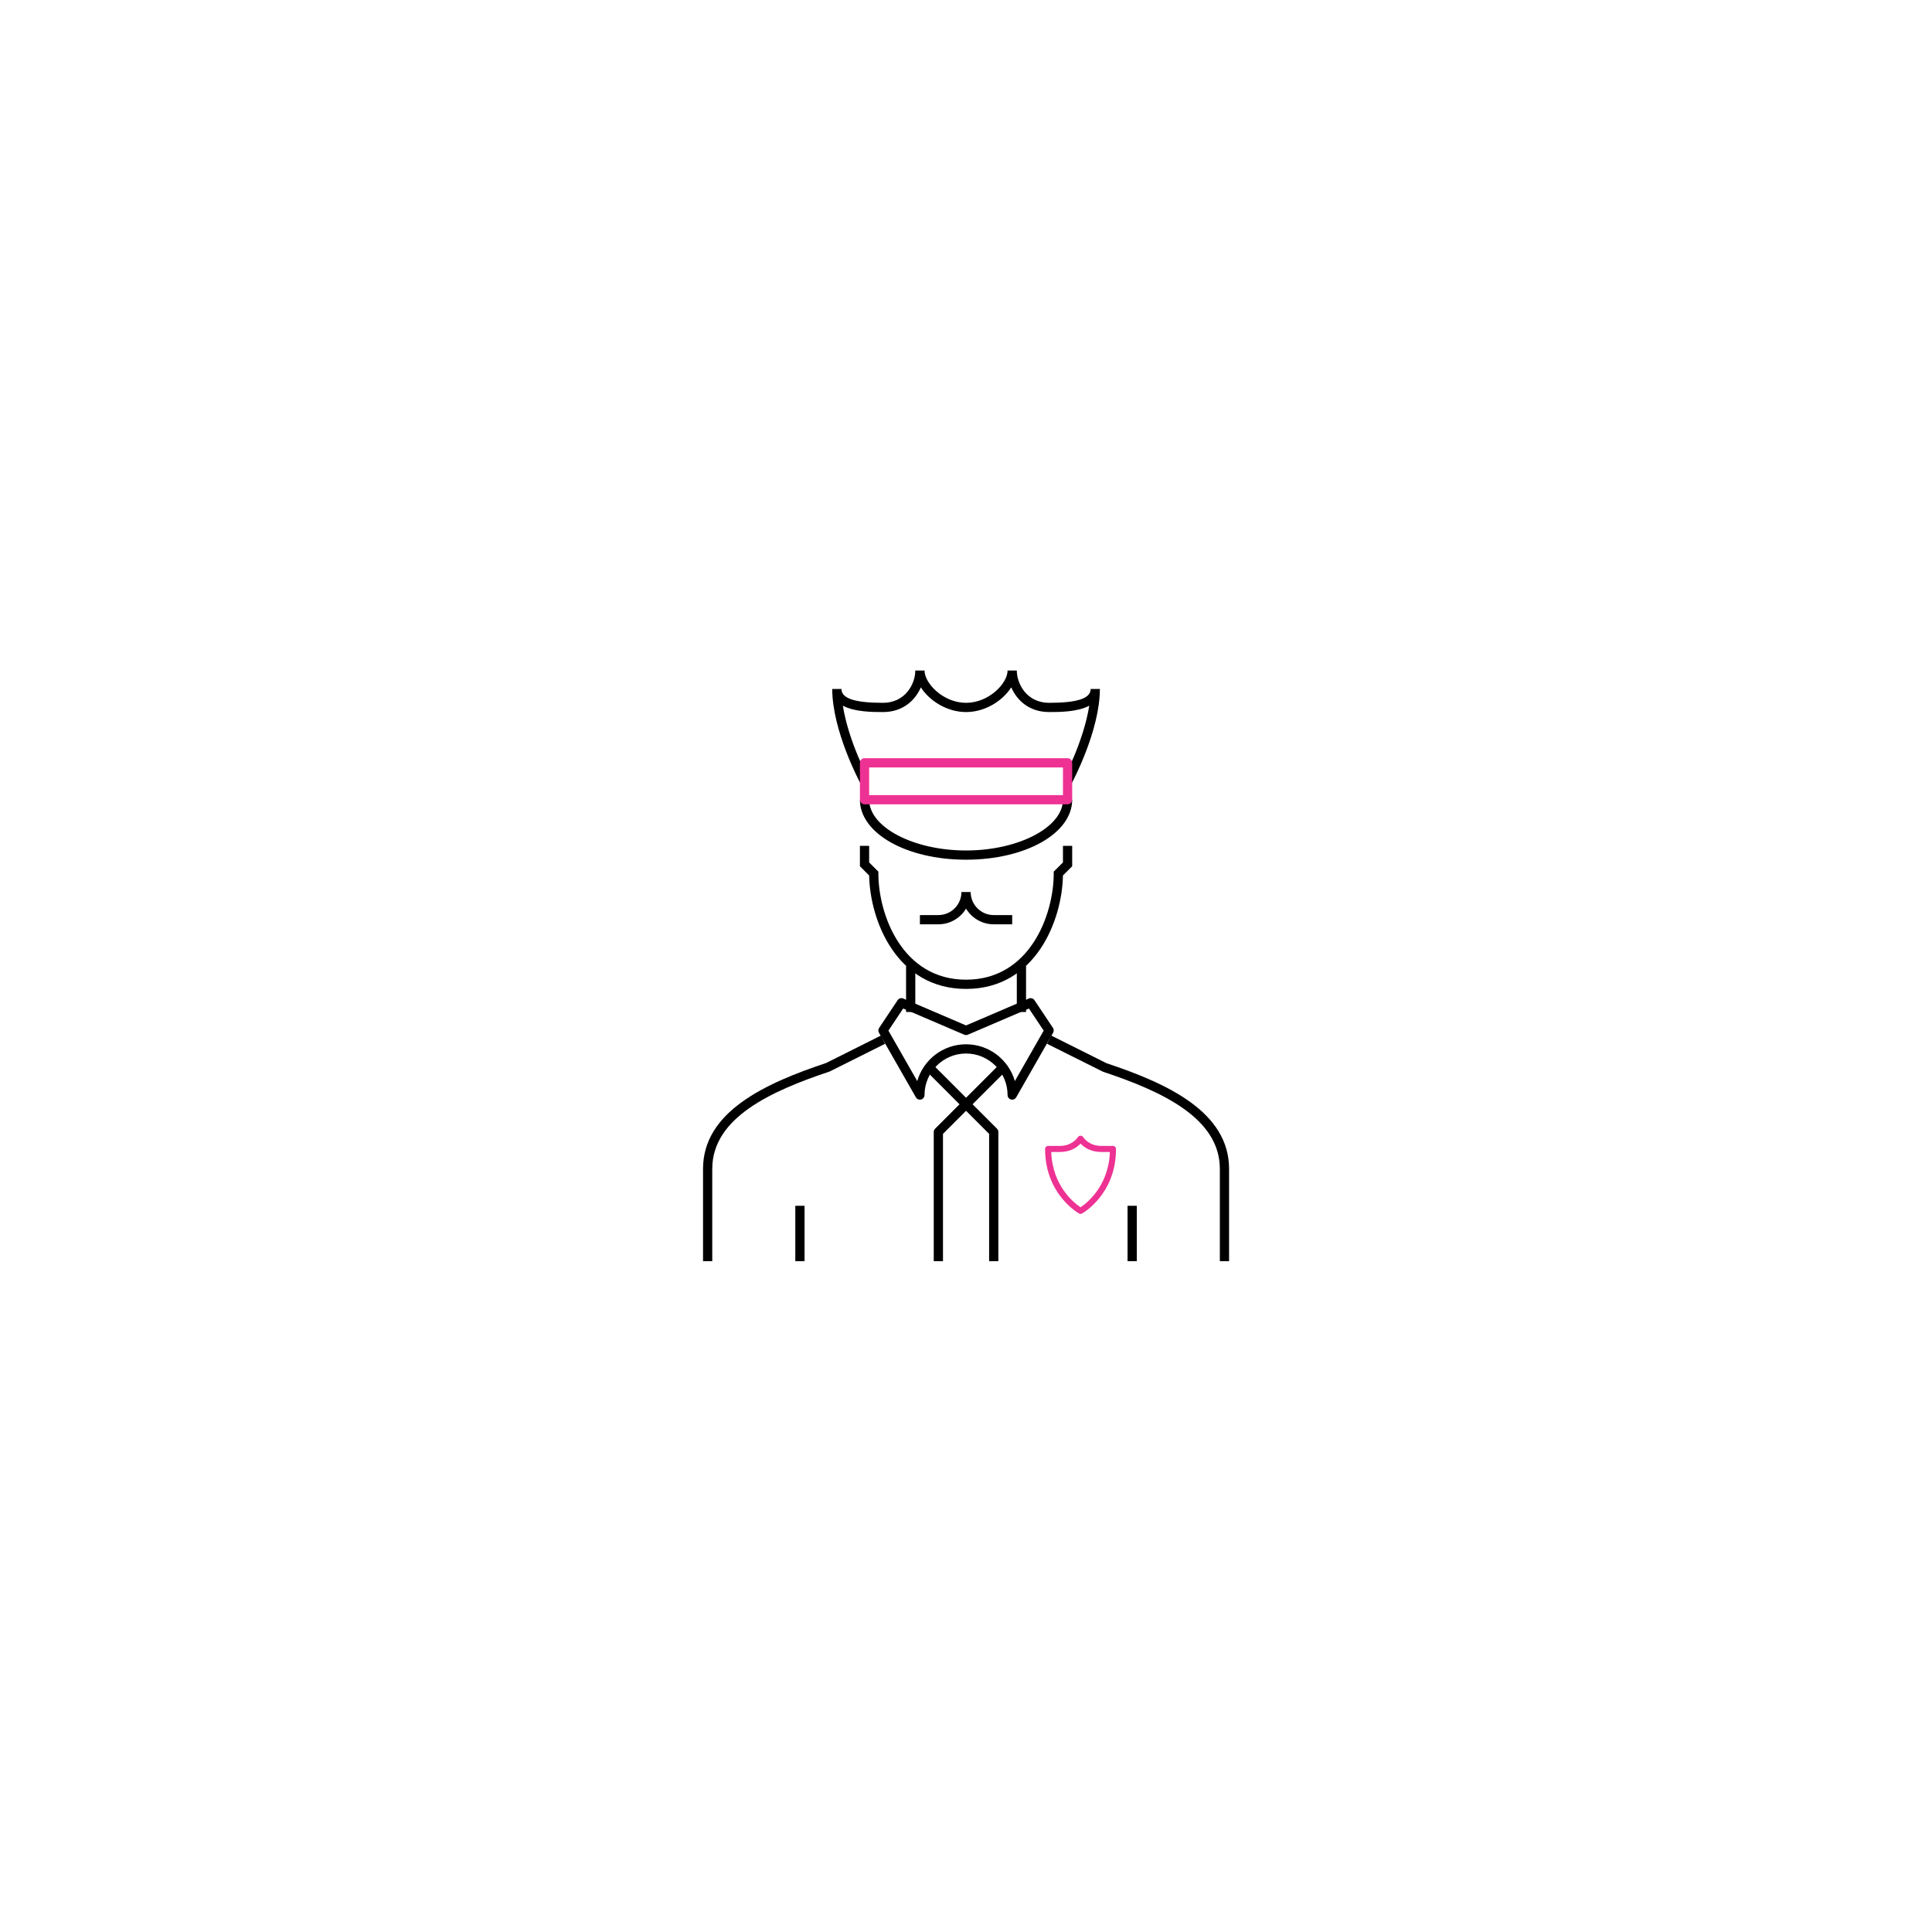
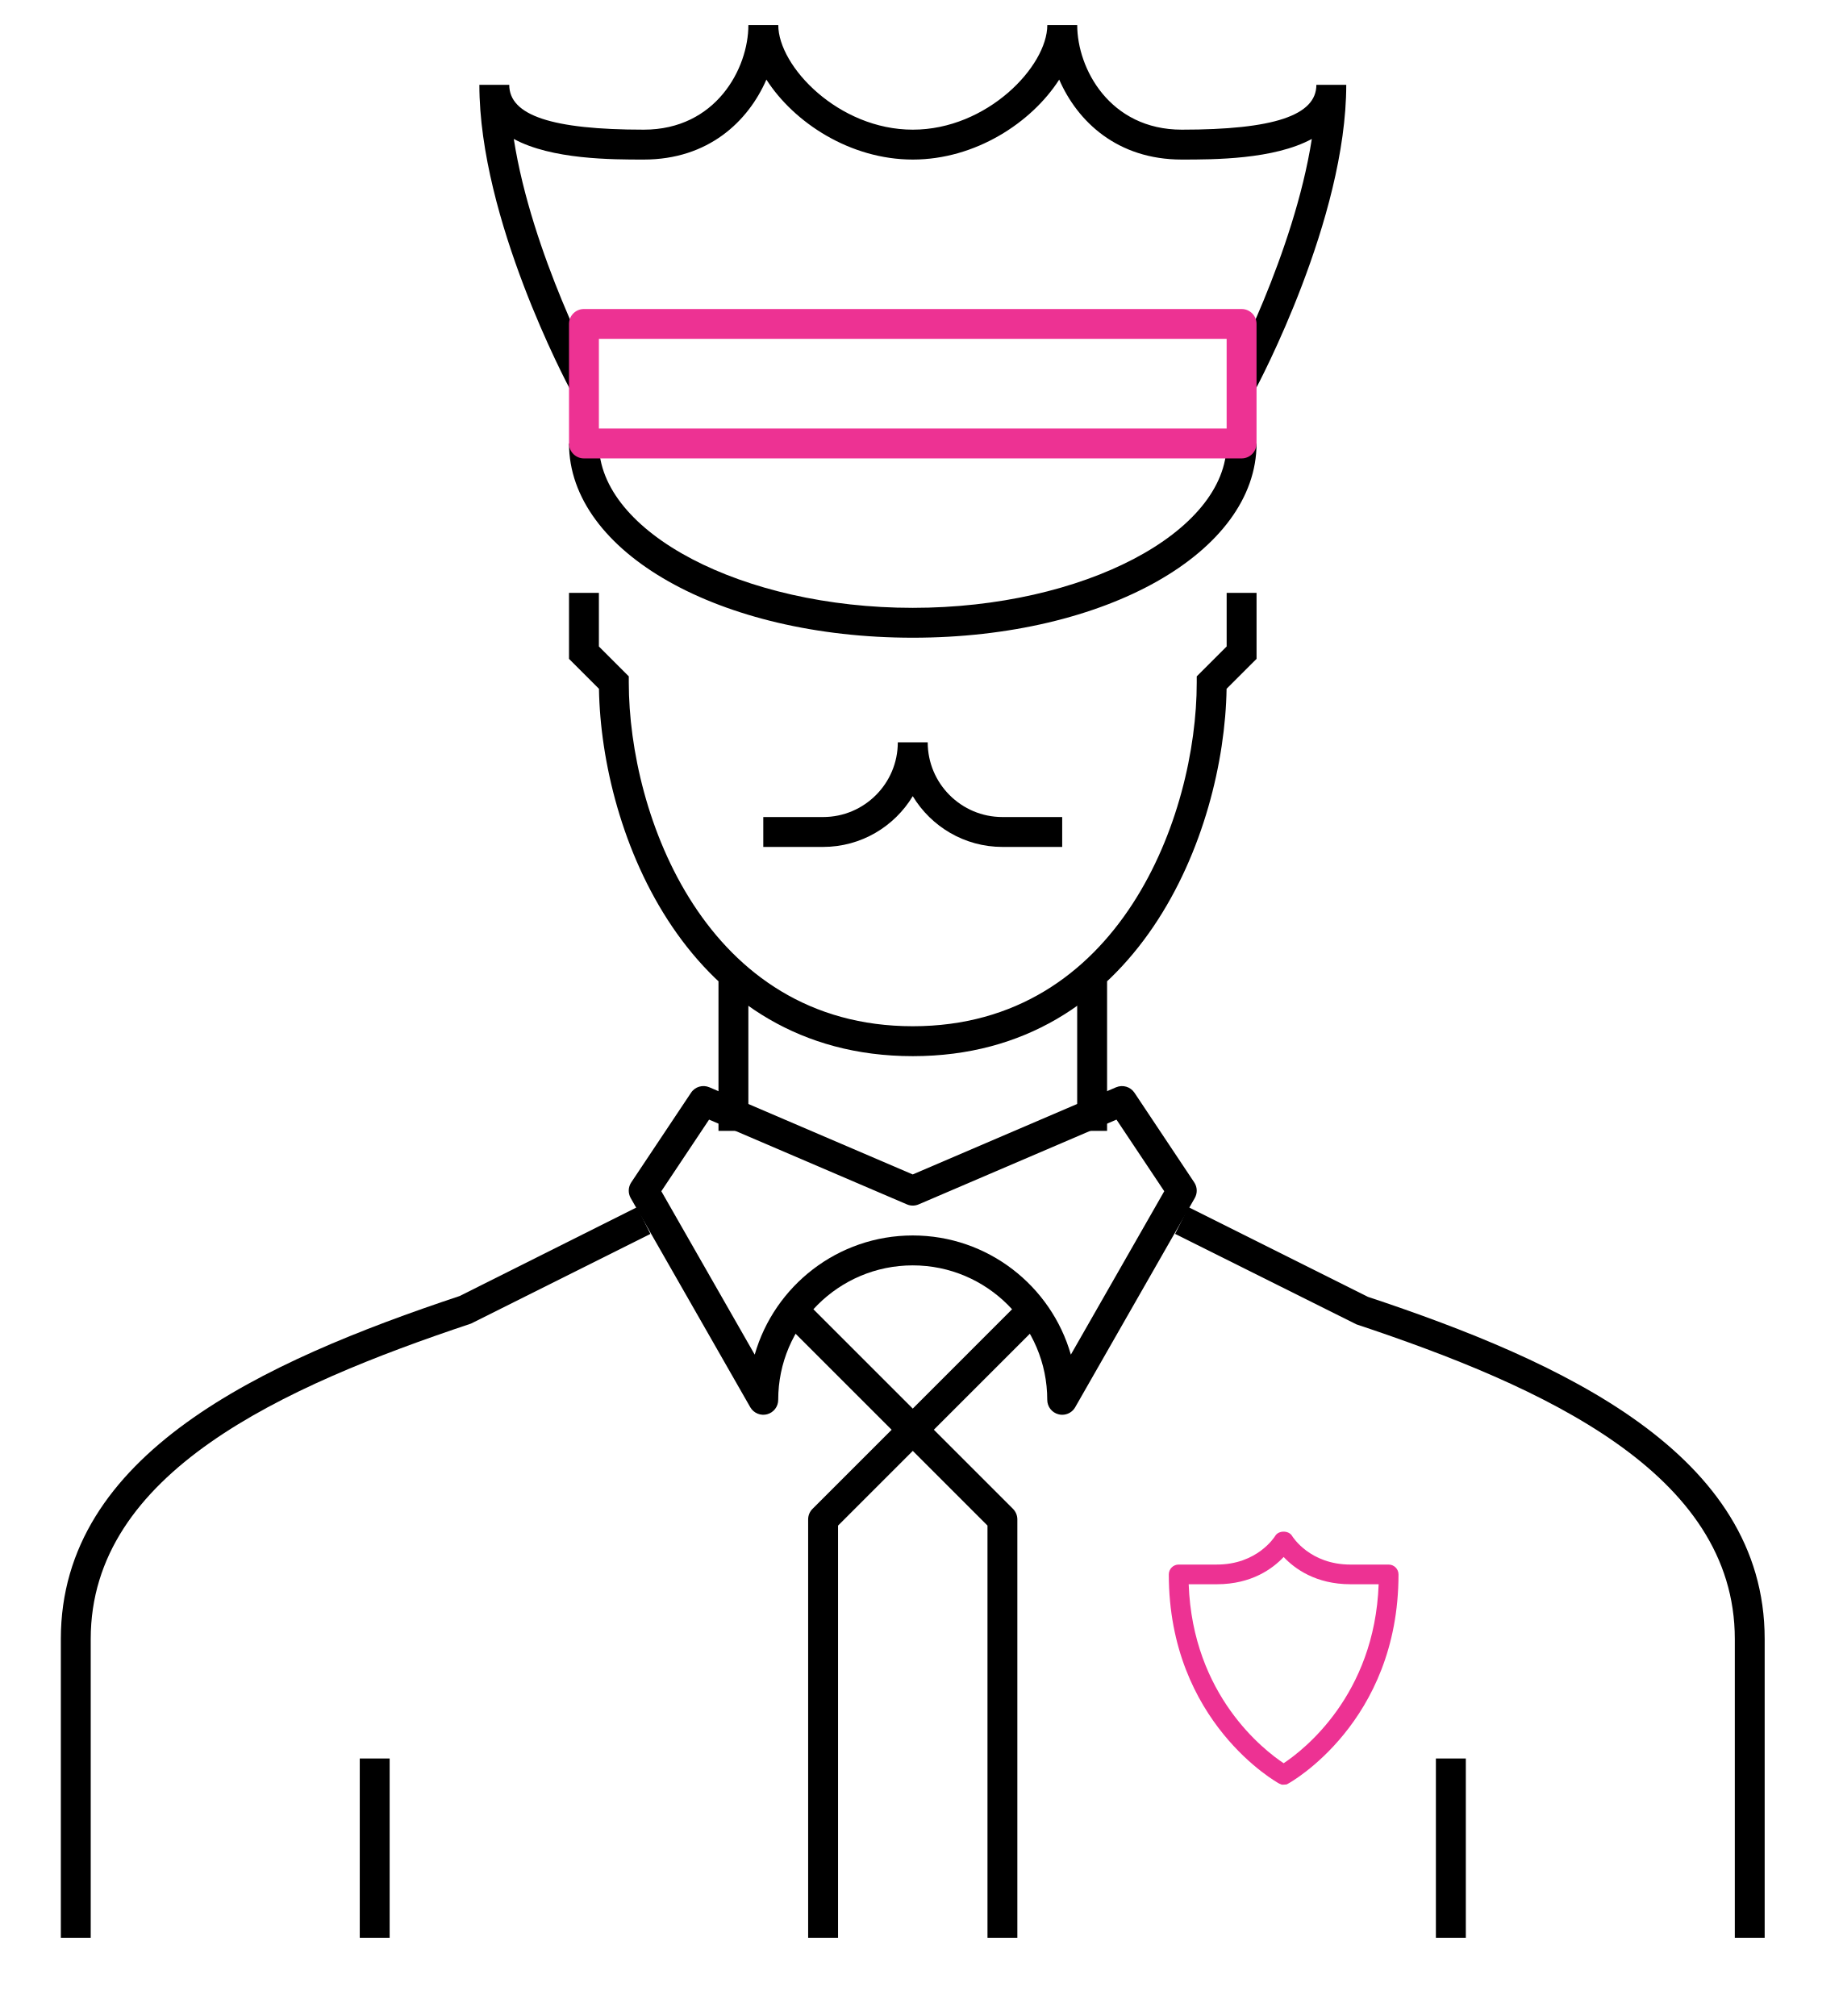
- <svg xmlns="http://www.w3.org/2000/svg" xmlns:xlink="http://www.w3.org/1999/xlink" version="1.1" id="Layer_1" x="0px" y="0px" width="360px" height="360px" viewBox="0 0 360 360" enable-background="new 0 0 360 360" xml:space="preserve">
+ <svg xmlns="http://www.w3.org/2000/svg" xmlns:xlink="http://www.w3.org/1999/xlink" version="1.1" id="Layer_1" x="0px" y="0px" width="106px" height="116px" viewBox="127.5 123.5 106 116" enable-background="new 127.5 123.5 106 116" xml:space="preserve">
  <g>
-     <defs>
-       <rect id="SVGID_1_" x="131" y="124.942" width="98.021" height="110.058" />
-     </defs>
-     <clipPath id="SVGID_2_">
-       <use xlink:href="#SVGID_1_" overflow="visible" />
-     </clipPath>
-     <g clip-path="url(#SVGID_2_)">
+     <g>
      <defs>
-         <path id="SVGID_3_" d="M179.84,163.751" />
+         <rect id="SVGID_1_" x="131" y="124.942" width="98.021" height="110.058" />
      </defs>
-       <clipPath id="SVGID_4_">
-         <use xlink:href="#SVGID_3_" overflow="visible" />
+       <clipPath id="SVGID_2_">
+         <use xlink:href="#SVGID_1_" overflow="visible" />
      </clipPath>
-       <linearGradient id="SVGID_5_" gradientUnits="userSpaceOnUse" x1="179.84" y1="163.752" x2="179.84" y2="163.752" gradientTransform="matrix(0.001 0 0 -0.001 50.0093 -8439.774)">
-         <stop offset="0" style="stop-color:#303493" />
-         <stop offset="0.35" style="stop-color:#ED3293" />
-         <stop offset="1" style="stop-color:#ED3293" />
-       </linearGradient>
-       <path clip-path="url(#SVGID_4_)" fill="url(#SVGID_5_)" d="M179.84,163.752L179.84,163.752z" />
+       <g clip-path="url(#SVGID_2_)">
+         <g>
+           <path fill="none" d="M179.84,163.751" />
+           <linearGradient id="SVGID_3_" gradientUnits="userSpaceOnUse" x1="179.84" y1="163.752" x2="179.84" y2="163.752" gradientTransform="matrix(0.001 0 0 0.001 -75.4914 -8655.635)">
+             <stop offset="0" style="stop-color:#303493" />
+             <stop offset="0.35" style="stop-color:#ED3293" />
+             <stop offset="1" style="stop-color:#ED3293" />
+           </linearGradient>
+           <path fill="url(#SVGID_3_)" d="M179.84,163.752L179.84,163.752z" />
+         </g>
+       </g>
+       <path clip-path="url(#SVGID_2_)" fill="none" stroke="#000000" d="M179.839,163.751" />
+       <g clip-path="url(#SVGID_2_)">
+         <g>
+           <defs>
+             <rect id="SVGID_4_" x="131" y="124.942" width="98.021" height="110.058" />
+           </defs>
+           <clipPath id="SVGID_5_">
+             <use xlink:href="#SVGID_4_" overflow="visible" />
+           </clipPath>
+           <path clip-path="url(#SVGID_5_)" d="M229.021,235h-1.721v-17.197c0-9.556-11.004-14.512-21.768-18.1l-10.432-5.206l0.77-1.538      l10.318,5.159c11.231,3.735,22.83,9.036,22.83,19.685V235H229.021z" />
+         </g>
+         <g>
+           <defs>
+             <rect id="SVGID_6_" x="131" y="124.942" width="98.021" height="110.058" />
+           </defs>
+           <clipPath id="SVGID_7_">
+             <use xlink:href="#SVGID_6_" overflow="visible" />
+           </clipPath>
+           <path clip-path="url(#SVGID_7_)" d="M132.719,235H131v-17.197c0-10.646,11.597-15.949,22.943-19.73l10.205-5.112l0.769,1.538      l-10.318,5.159c-10.877,3.635-21.88,8.591-21.88,18.146V235z" />
+         </g>
+       </g>
+       <rect x="148.196" y="224.682" clip-path="url(#SVGID_2_)" width="1.72" height="10.318" />
+       <rect x="210.104" y="224.682" clip-path="url(#SVGID_2_)" width="1.722" height="10.318" />
+       <rect x="168.833" y="179.971" clip-path="url(#SVGID_2_)" width="1.719" height="8.599" />
+       <rect x="189.468" y="179.971" clip-path="url(#SVGID_2_)" width="1.72" height="8.599" />
+       <g clip-path="url(#SVGID_2_)">
+         <path d="M180.01,184.271c-12.966,0-17.916-12.812-18.053-21.138l-1.723-1.723v-3.796h1.719v3.083l1.72,1.72v0.356     c0,7.646,4.435,19.776,16.337,19.776c11.901,0,16.336-12.131,16.336-19.776v-0.356l1.721-1.72v-3.083h1.72v3.796l-1.724,1.723     C197.926,171.459,192.977,184.271,180.01,184.271" />
+         <path d="M180.01,194.588c4.314,0,7.961,2.902,9.094,6.857l5.373-9.402l-2.748-4.121l-11.379,4.877     c-0.219,0.094-0.46,0.094-0.679,0l-11.379-4.877l-2.747,4.121l5.372,9.402C172.048,197.49,175.695,194.588,180.01,194.588      M188.607,204.906c-0.073,0-0.146-0.01-0.219-0.029c-0.38-0.1-0.642-0.441-0.642-0.831c0-4.267-3.472-7.737-7.738-7.737     c-4.268,0-7.739,3.471-7.739,7.737c0,0.39-0.262,0.731-0.64,0.831c-0.364,0.1-0.772-0.064-0.967-0.404l-6.879-12.037     c-0.161-0.283-0.149-0.633,0.032-0.902l3.439-5.159c0.231-0.347,0.674-0.476,1.055-0.313l11.699,5.015l11.699-5.015     c0.383-0.162,0.825-0.031,1.056,0.313l3.438,5.159c0.181,0.271,0.193,0.619,0.031,0.902l-6.879,12.037     C189.199,204.746,188.91,204.906,188.607,204.906" />
+         <path d="M175.711,235h-1.72v-24.075c0-0.228,0.091-0.446,0.252-0.606l4.551-4.551l-6.271-6.271l1.216-1.216l6.879,6.879     c0.336,0.335,0.336,0.88,0,1.216l-4.907,4.907V235z" />
+         <path d="M186.029,235h-1.721v-23.719l-4.907-4.907c-0.336-0.336-0.336-0.881,0-1.216l6.877-6.879l1.216,1.216l-6.271,6.271     l4.551,4.551c0.16,0.162,0.252,0.381,0.252,0.607V235H186.029z" />
+         <path d="M188.607,172.232h-3.438c-2.188,0-4.104-1.173-5.16-2.921c-1.055,1.748-2.973,2.921-5.159,2.921h-3.44v-1.72h3.44     c2.371,0,4.299-1.928,4.299-4.299h1.72c0,2.371,1.926,4.299,4.299,4.299h3.438V172.232L188.607,172.232z" />
+         <path d="M180.01,160.194c-11.089,0-19.776-4.909-19.776-11.178h1.719c0,5.127,8.269,9.459,18.057,9.459     c9.787,0,18.057-4.332,18.057-9.459h1.72C199.786,155.285,191.098,160.194,180.01,160.194" />
+         <path d="M199.684,145.985l-1.516-0.814c0.045-0.081,3.768-7.078,4.798-13.676c-2.185,1.185-5.636,1.186-7.479,1.186     c-3.711,0-6.002-2.188-7.053-4.601c-1.588,2.476-4.824,4.601-8.422,4.601c-3.599,0-6.835-2.125-8.423-4.601     c-1.052,2.413-3.343,4.601-7.054,4.601c-1.843,0-5.294,0-7.478-1.186c1.027,6.603,4.752,13.595,4.795,13.676l-1.514,0.814     c-0.215-0.4-5.261-9.878-5.261-17.604h1.719c0,1.76,2.459,2.58,7.739,2.58c4.151,0,6.018-3.521,6.018-6.019h1.72     c0,2.377,3.466,6.019,7.739,6.019c4.272,0,7.737-3.642,7.737-6.019h1.721c0,2.498,1.867,6.019,6.018,6.019     c5.281,0,7.74-0.82,7.74-2.58h1.719C204.945,136.107,199.898,145.585,199.684,145.985" />
+         <path d="M195.441,214.229c0.063,7.498,5.257,10.848,5.904,11.236c0.647-0.39,5.842-3.738,5.904-11.236h-2.059     c-2.321,0-3.49-1.318-3.848-1.812c-0.355,0.493-1.523,1.812-3.844,1.812H195.441z M201.346,225.761     c-0.021,0-0.045-0.006-0.063-0.018c-0.062-0.032-6.113-3.429-6.113-11.653c0-0.076,0.062-0.138,0.138-0.138h2.196     c2.629,0,3.713-1.835,3.726-1.853c0.049-0.086,0.189-0.086,0.237,0c0.013,0.018,1.099,1.853,3.728,1.853h2.197     c0.075,0,0.135,0.062,0.135,0.138c0,8.225-6.049,11.621-6.112,11.653C201.391,225.755,201.369,225.761,201.346,225.761" />
+         <path fill="#ED3293" d="M195.883,214.657c0.23,6.405,4.352,9.562,5.463,10.298c1.112-0.736,5.233-3.893,5.465-10.298h-1.617     c-2.008,0-3.225-0.905-3.848-1.568c-0.623,0.663-1.838,1.568-3.844,1.568H195.883z M201.346,226.189h-0.107l-0.161-0.068     c-0.062-0.032-6.339-3.503-6.339-12.031c0-0.312,0.256-0.566,0.566-0.566h2.197c2.323,0,3.314-1.58,3.357-1.646     c0.188-0.327,0.781-0.336,0.979,0.01c0.037,0.059,1.029,1.637,3.354,1.637h2.197c0.312,0,0.564,0.256,0.564,0.567     c0,8.528-6.273,11.999-6.34,12.032l-0.096,0.052L201.346,226.189z" />
+         <path fill="#ED3293" d="M161.953,148.157h36.113v-5.159h-36.113V148.157z M198.926,149.877h-37.833     c-0.475,0-0.859-0.385-0.859-0.86v-6.879c0-0.474,0.384-0.858,0.859-0.858h37.833c0.477,0,0.86,0.385,0.86,0.858v6.879     C199.786,149.492,199.402,149.877,198.926,149.877" />
+       </g>
    </g>
  </g>
-   <path fill="none" stroke="#000000" d="M179.839,163.751" />
-   <g>
-     <defs>
-       <rect id="SVGID_6_" x="131" y="124.942" width="98.021" height="110.058" />
-     </defs>
-     <clipPath id="SVGID_7_">
-       <use xlink:href="#SVGID_6_" overflow="visible" />
-     </clipPath>
-     <path clip-path="url(#SVGID_7_)" d="M229.021,235h-1.72v-17.197c0-9.556-11.004-14.512-21.768-18.1l-10.431-5.206l0.769-1.538   l10.318,5.159c11.232,3.735,22.831,9.037,22.831,19.685V235z" />
-     <path clip-path="url(#SVGID_7_)" d="M132.719,235H131v-17.197c0-10.647,11.597-15.949,22.943-19.731l10.205-5.112l0.769,1.538   l-10.318,5.159c-10.877,3.635-21.88,8.591-21.88,18.146V235z" />
-   </g>
-   <rect x="148.196" y="224.682" width="1.72" height="10.318" />
-   <rect x="210.104" y="224.682" width="1.721" height="10.318" />
-   <rect x="168.833" y="179.971" width="1.719" height="8.599" />
-   <rect x="189.468" y="179.971" width="1.72" height="8.599" />
-   <g>
-     <path d="M180.01,184.271c-12.966,0-17.916-12.812-18.053-21.137l-1.723-1.723v-3.796h1.719v3.083l1.72,1.72v0.356   c0,7.646,4.435,19.776,16.337,19.776c11.901,0,16.335-12.131,16.335-19.776v-0.356l1.721-1.72v-3.083h1.72v3.796l-1.723,1.723   C197.926,171.459,192.977,184.271,180.01,184.271" />
-     <path d="M180.01,194.588c4.314,0,7.96,2.902,9.094,6.857l5.372-9.402l-2.748-4.121l-11.379,4.877c-0.219,0.093-0.46,0.093-0.679,0   l-11.379-4.877l-2.747,4.121l5.372,9.402C172.048,197.49,175.695,194.588,180.01,194.588 M188.608,204.906   c-0.074,0-0.147-0.009-0.22-0.029c-0.379-0.1-0.641-0.441-0.641-0.831c0-4.267-3.471-7.738-7.738-7.738   c-4.268,0-7.739,3.472-7.739,7.738c0,0.39-0.262,0.731-0.64,0.831c-0.364,0.1-0.772-0.065-0.967-0.404l-6.879-12.038   c-0.161-0.282-0.149-0.632,0.032-0.902l3.439-5.159c0.231-0.346,0.674-0.476,1.055-0.314l11.699,5.015l11.699-5.015   c0.383-0.161,0.825-0.031,1.055,0.314l3.438,5.159c0.181,0.271,0.193,0.62,0.032,0.902l-6.879,12.038   C189.199,204.746,188.91,204.906,188.608,204.906" />
-     <path d="M175.711,235h-1.72v-24.075c0-0.228,0.091-0.446,0.252-0.607l4.551-4.551l-6.271-6.271l1.216-1.216l6.879,6.879   c0.336,0.335,0.336,0.88,0,1.216l-4.907,4.907V235z" />
-     <path d="M186.029,235h-1.721v-23.719l-4.906-4.907c-0.336-0.336-0.336-0.881,0-1.216l6.878-6.879l1.215,1.216l-6.271,6.271   l4.552,4.551c0.16,0.161,0.252,0.38,0.252,0.607V235z" />
-     <path d="M188.608,172.232h-3.438c-2.188,0-4.104-1.173-5.16-2.921c-1.055,1.748-2.973,2.921-5.159,2.921h-3.44v-1.72h3.44   c2.371,0,4.299-1.928,4.299-4.299h1.72c0,2.371,1.926,4.299,4.299,4.299h3.438V172.232z" />
-     <path d="M180.01,160.194c-11.089,0-19.776-4.909-19.776-11.178h1.719c0,5.127,8.269,9.459,18.057,9.459   c9.787,0,18.056-4.332,18.056-9.459h1.72C199.786,155.285,191.098,160.194,180.01,160.194" />
-     <path d="M199.684,145.985l-1.516-0.814c0.045-0.081,3.768-7.078,4.798-13.676c-2.185,1.185-5.636,1.186-7.479,1.186   c-3.711,0-6.002-2.188-7.054-4.601c-1.587,2.476-4.824,4.601-8.422,4.601c-3.599,0-6.835-2.125-8.423-4.601   c-1.052,2.413-3.343,4.601-7.054,4.601c-1.843,0-5.294,0-7.478-1.186c1.027,6.603,4.752,13.595,4.795,13.676l-1.514,0.814   c-0.215-0.4-5.261-9.878-5.261-17.604h1.719c0,1.76,2.459,2.58,7.739,2.58c4.151,0,6.018-3.521,6.018-6.019h1.72   c0,2.377,3.466,6.019,7.739,6.019c4.272,0,7.737-3.642,7.737-6.019h1.721c0,2.498,1.867,6.019,6.018,6.019   c5.28,0,7.739-0.82,7.739-2.58h1.72C204.945,136.107,199.898,145.585,199.684,145.985" />
-     <path d="M195.442,214.228c0.063,7.498,5.256,10.848,5.903,11.237c0.648-0.39,5.842-3.739,5.905-11.237h-2.059   c-2.321,0-3.49-1.318-3.847-1.812c-0.355,0.493-1.524,1.812-3.844,1.812H195.442z M201.346,225.761   c-0.022,0-0.045-0.006-0.064-0.018c-0.062-0.032-6.113-3.429-6.113-11.653c0-0.076,0.061-0.138,0.137-0.138h2.197   c2.629,0,3.713-1.835,3.725-1.853c0.05-0.085,0.19-0.085,0.238,0c0.012,0.018,1.098,1.853,3.728,1.853h2.196   c0.076,0,0.136,0.062,0.136,0.138c0,8.225-6.05,11.621-6.113,11.653C201.391,225.755,201.369,225.761,201.346,225.761" />
-     <path fill="#ED3293" d="M195.883,214.657c0.23,6.406,4.352,9.562,5.463,10.298c1.112-0.736,5.233-3.892,5.465-10.298h-1.618   c-2.007,0-3.224-0.905-3.847-1.568c-0.623,0.663-1.838,1.568-3.844,1.568H195.883z M201.346,226.19h-0.108l-0.161-0.069   c-0.062-0.032-6.338-3.503-6.338-12.031c0-0.312,0.255-0.567,0.566-0.567h2.197c2.323,0,3.315-1.579,3.357-1.646   c0.188-0.327,0.781-0.336,0.979,0.01c0.037,0.058,1.029,1.637,3.354,1.637h2.196c0.312,0,0.565,0.255,0.565,0.567   c0,8.528-6.274,11.999-6.339,12.032l-0.096,0.052L201.346,226.19z" />
-     <path fill="#ED3293" d="M161.953,148.157h36.113v-5.159h-36.113V148.157z M198.926,149.877h-37.833   c-0.475,0-0.859-0.385-0.859-0.86v-6.879c0-0.474,0.384-0.858,0.859-0.858h37.833c0.477,0,0.86,0.385,0.86,0.858v6.879   C199.786,149.492,199.402,149.877,198.926,149.877" />
-   </g>
</svg>
